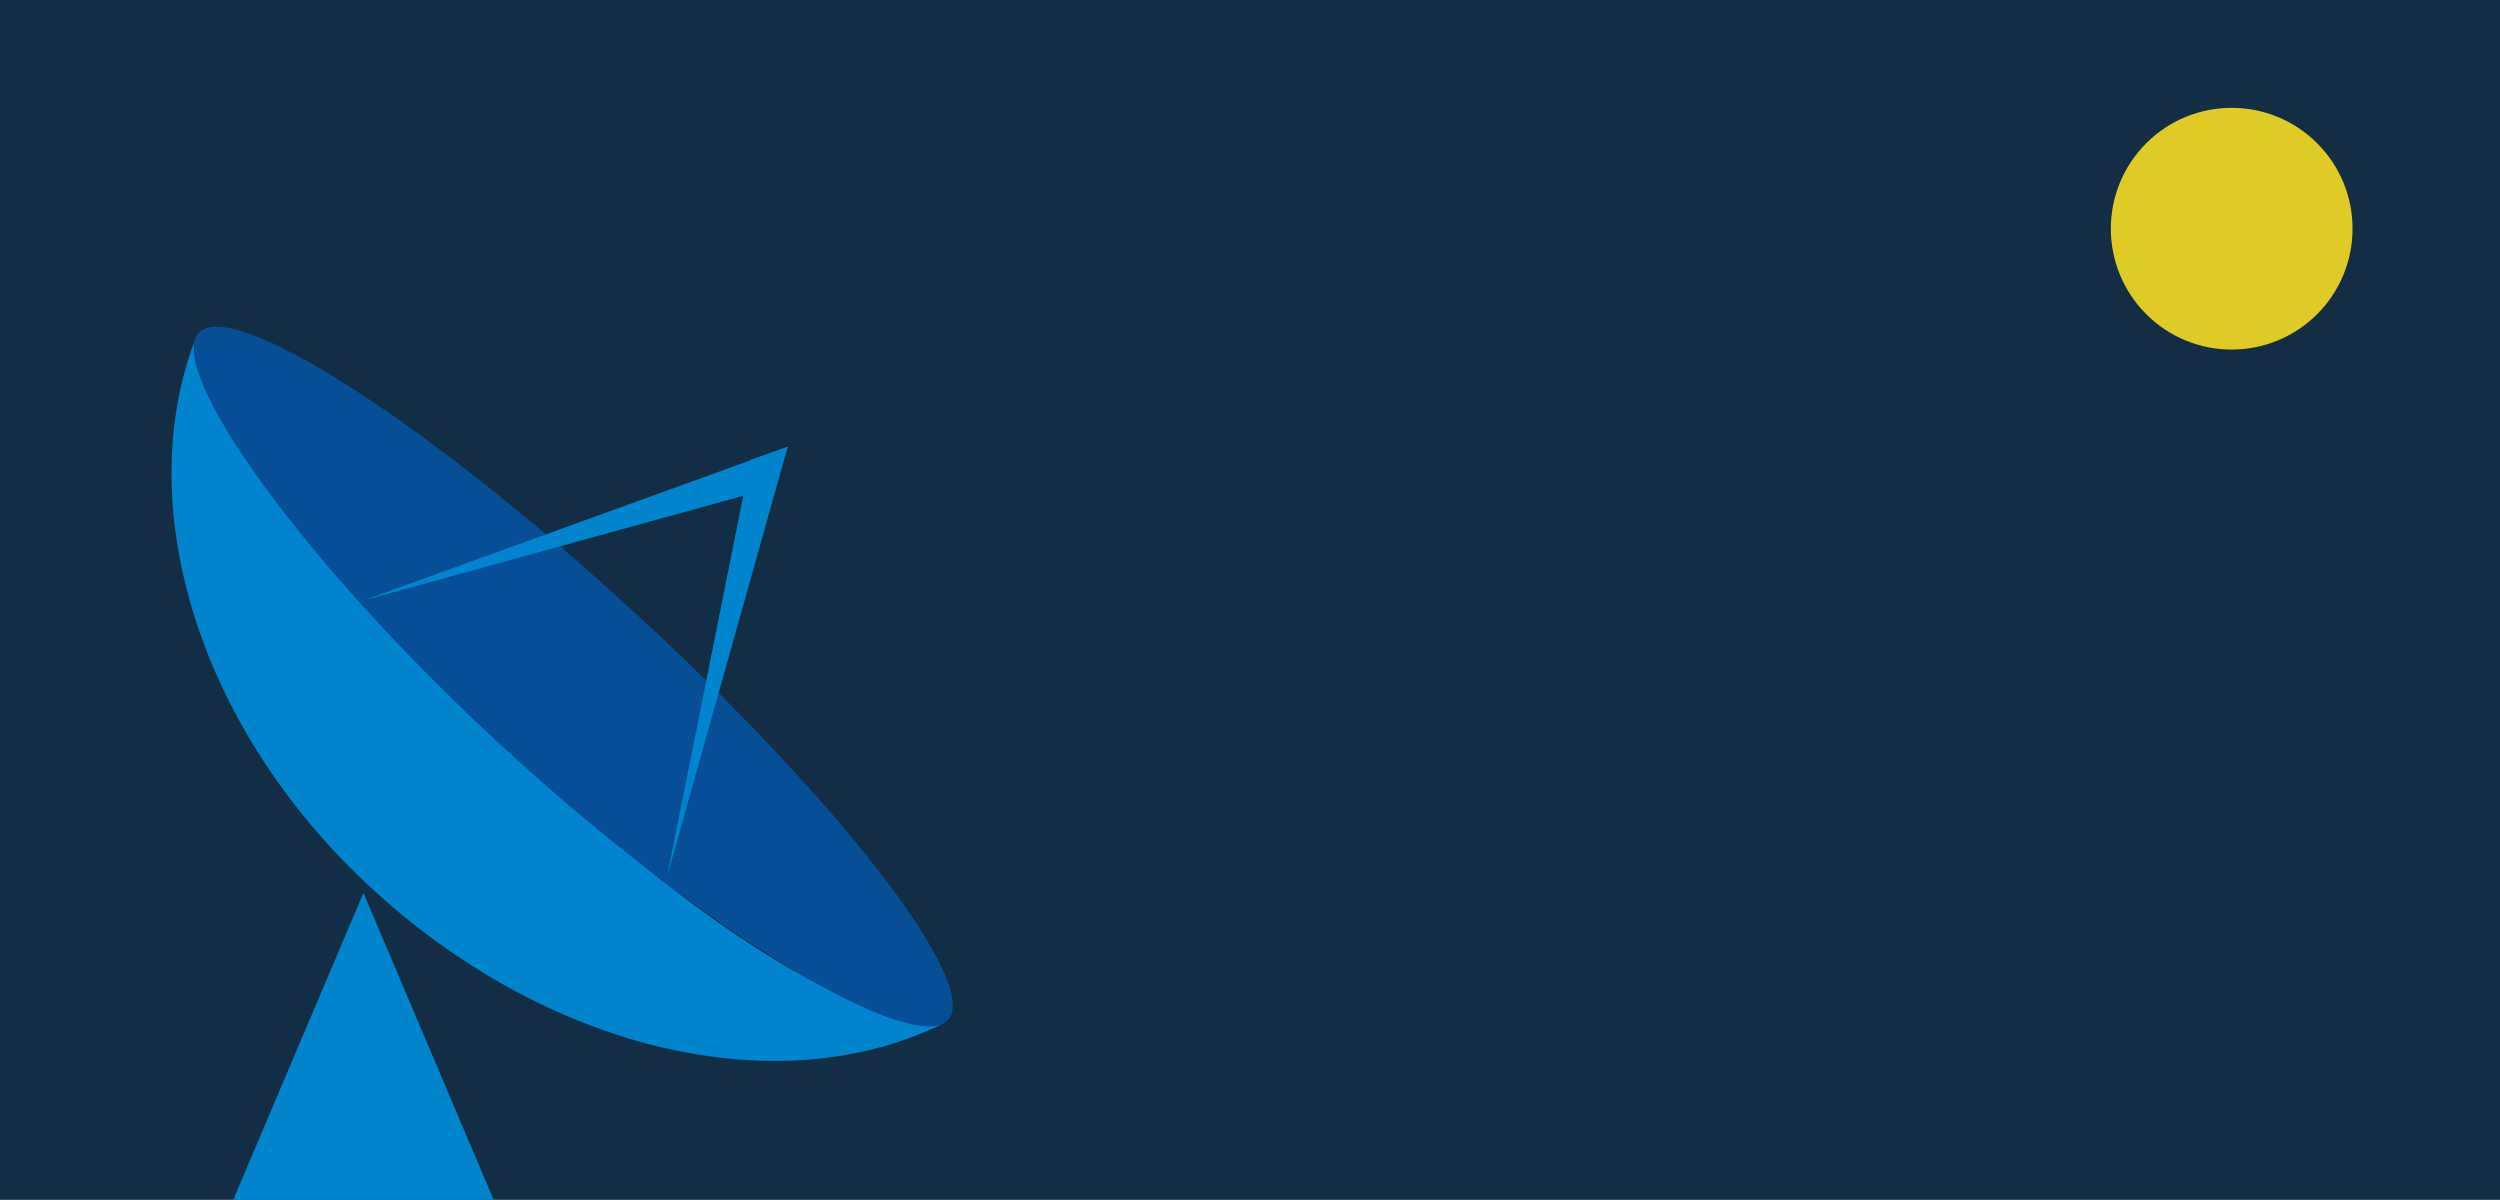
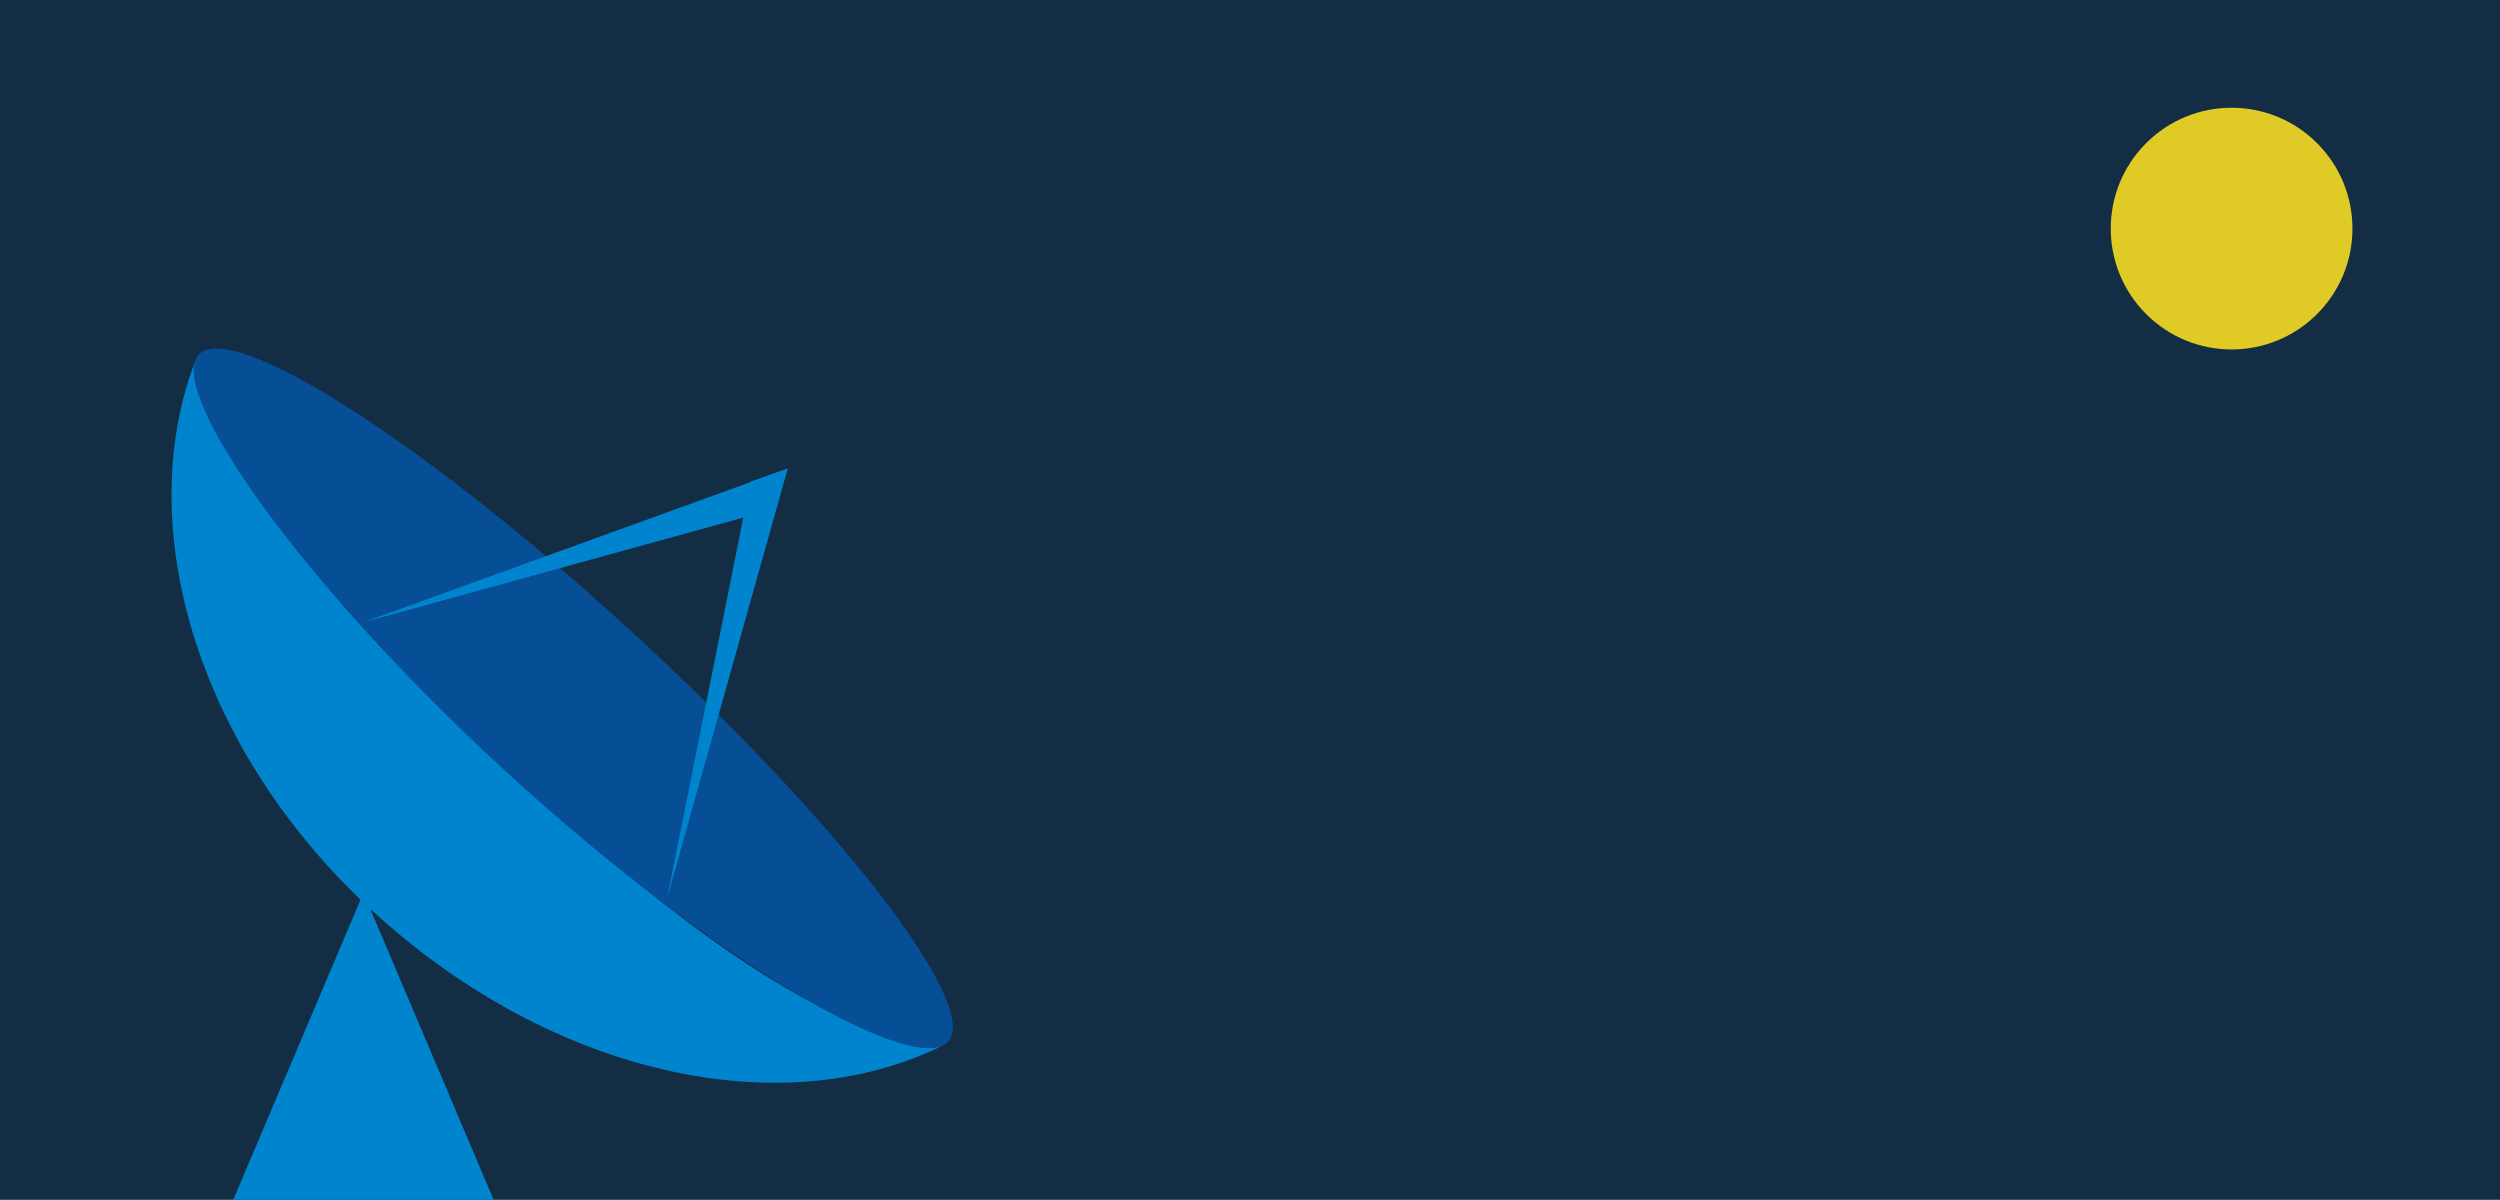
<svg xmlns="http://www.w3.org/2000/svg" version="1.1" id="Layer_1" x="0px" y="0px" viewBox="0 0 1146 550" style="enable-background:new 0 0 1146 550;" xml:space="preserve">
  <style type="text/css">
	.st0{fill:#122D44;}
	.st1{fill:#0084CE;}
	.st2{fill:#064E96;}
	.st3{fill:#E0CB26;}
</style>
  <rect class="st0" width="1146" height="550" />
  <polygon class="st1" points="166.6,409.3 226.3,550 106.9,550 " />
-   <path class="st1" d="M173.2,409.8c81.1,73,184.6,95.6,258.1,59.9c-98.2-6.8-301.2-215.4-342-313.7  C60.2,233.1,91.4,336.2,173.2,409.8z" />
-   <path class="st2" d="M232.5,344.2c94.9,86.9,187.5,140,202.2,123.2s-50.2-100.8-145.1-187.8S105.8,135.9,91,152.7  S137.6,257.3,232.5,344.2z" />
-   <polygon class="st1" points="361.1,204.8 305.8,401.8 344,210.8 " />
-   <polygon class="st1" points="347.5,225.4 166.5,275.3 361.1,204.8 " />
-   <ellipse transform="matrix(0.7071 -0.7071 0.7071 0.7071 225.5389 754.0984)" class="st3" cx="1023" cy="104.8" rx="55.4" ry="55.4" />
+   <path class="st1" d="M173.2,419.8c81.1,73,184.6,95.6,258.1,59.9c-98.2-6.8-301.2-215.4-342-313.7  C60.2,243.1,91.4,346.2,173.2,419.8z" />
+   <path class="st2" d="M232.5,354.2c94.9,86.9,187.5,140,202.2,123.2s-50.2-100.8-145.1-187.8S105.8,145.9,91,162.7  S137.6,267.3,232.5,354.2z" />
+   <polygon class="st1" points="361.1,214.8 305.8,411.8 344,220.8 " />
+   <polygon class="st1" points="347.5,235.4 166.5,285.3 361.1,214.8 " />
+   <ellipse transform="matrix(0.7071 -0.7071 0.7071 0.7071 225.4994 754.0482)" class="st3" cx="1023" cy="104.8" rx="55.4" ry="55.4" />
</svg>
